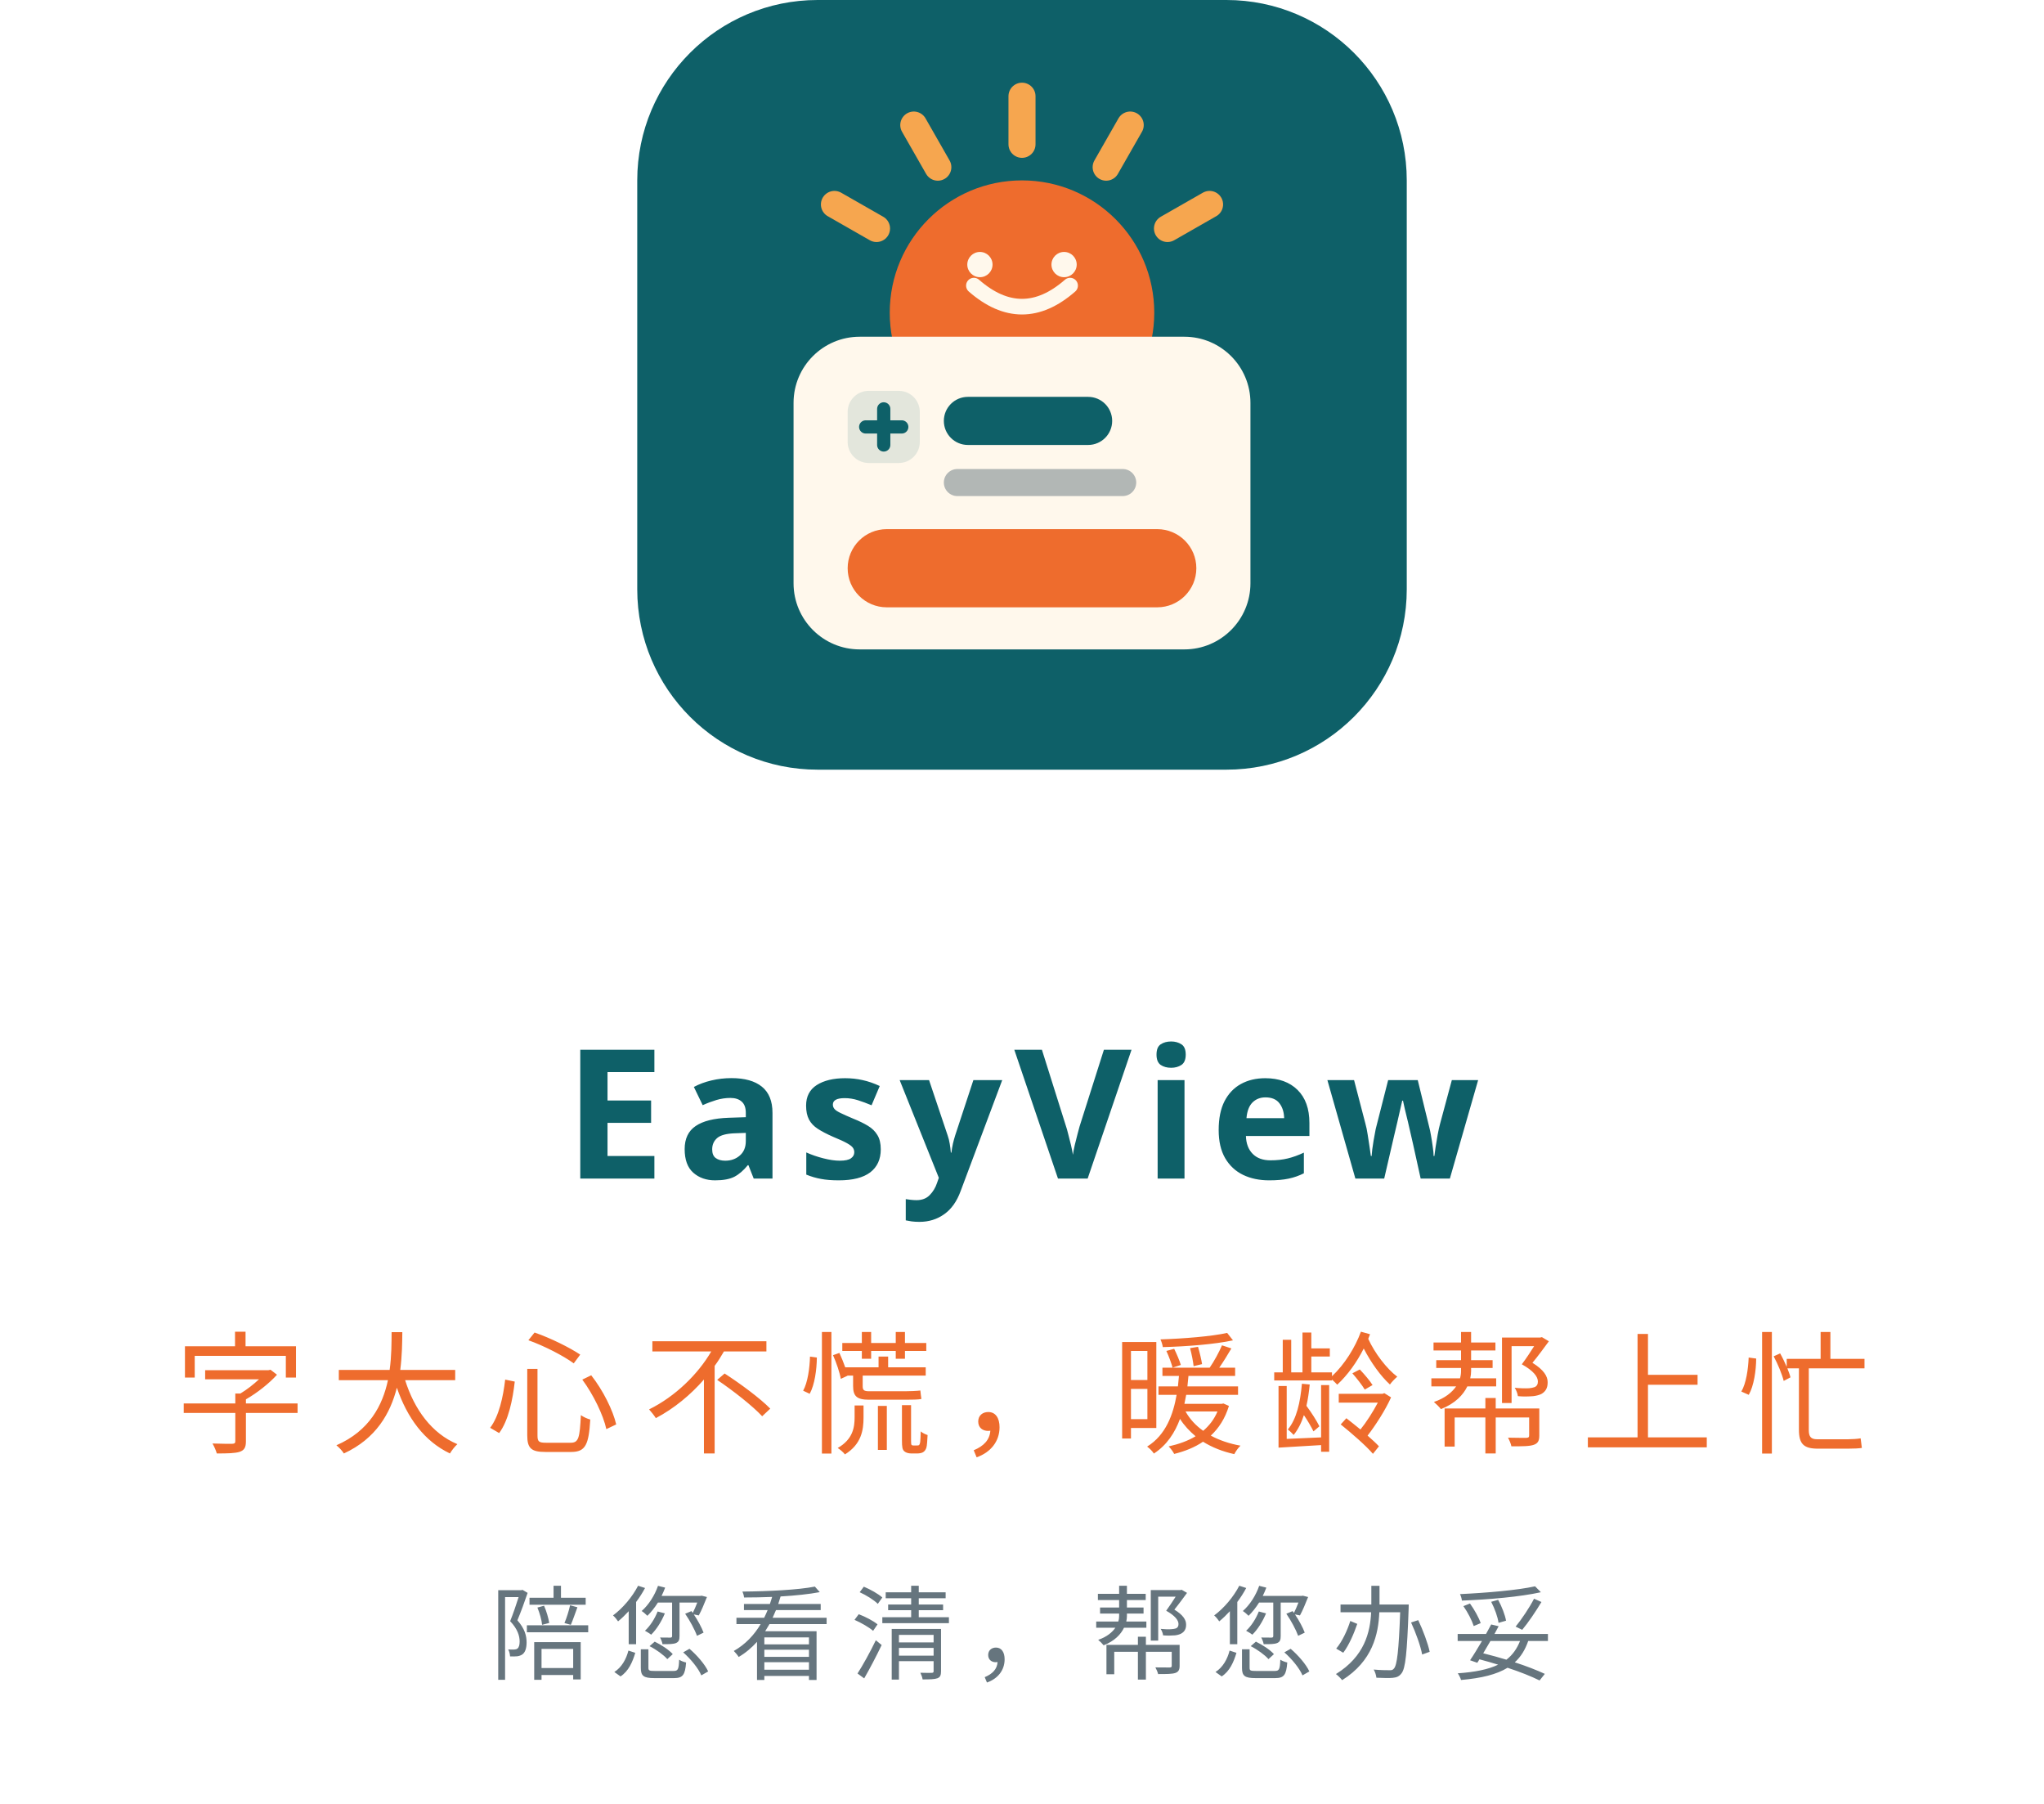
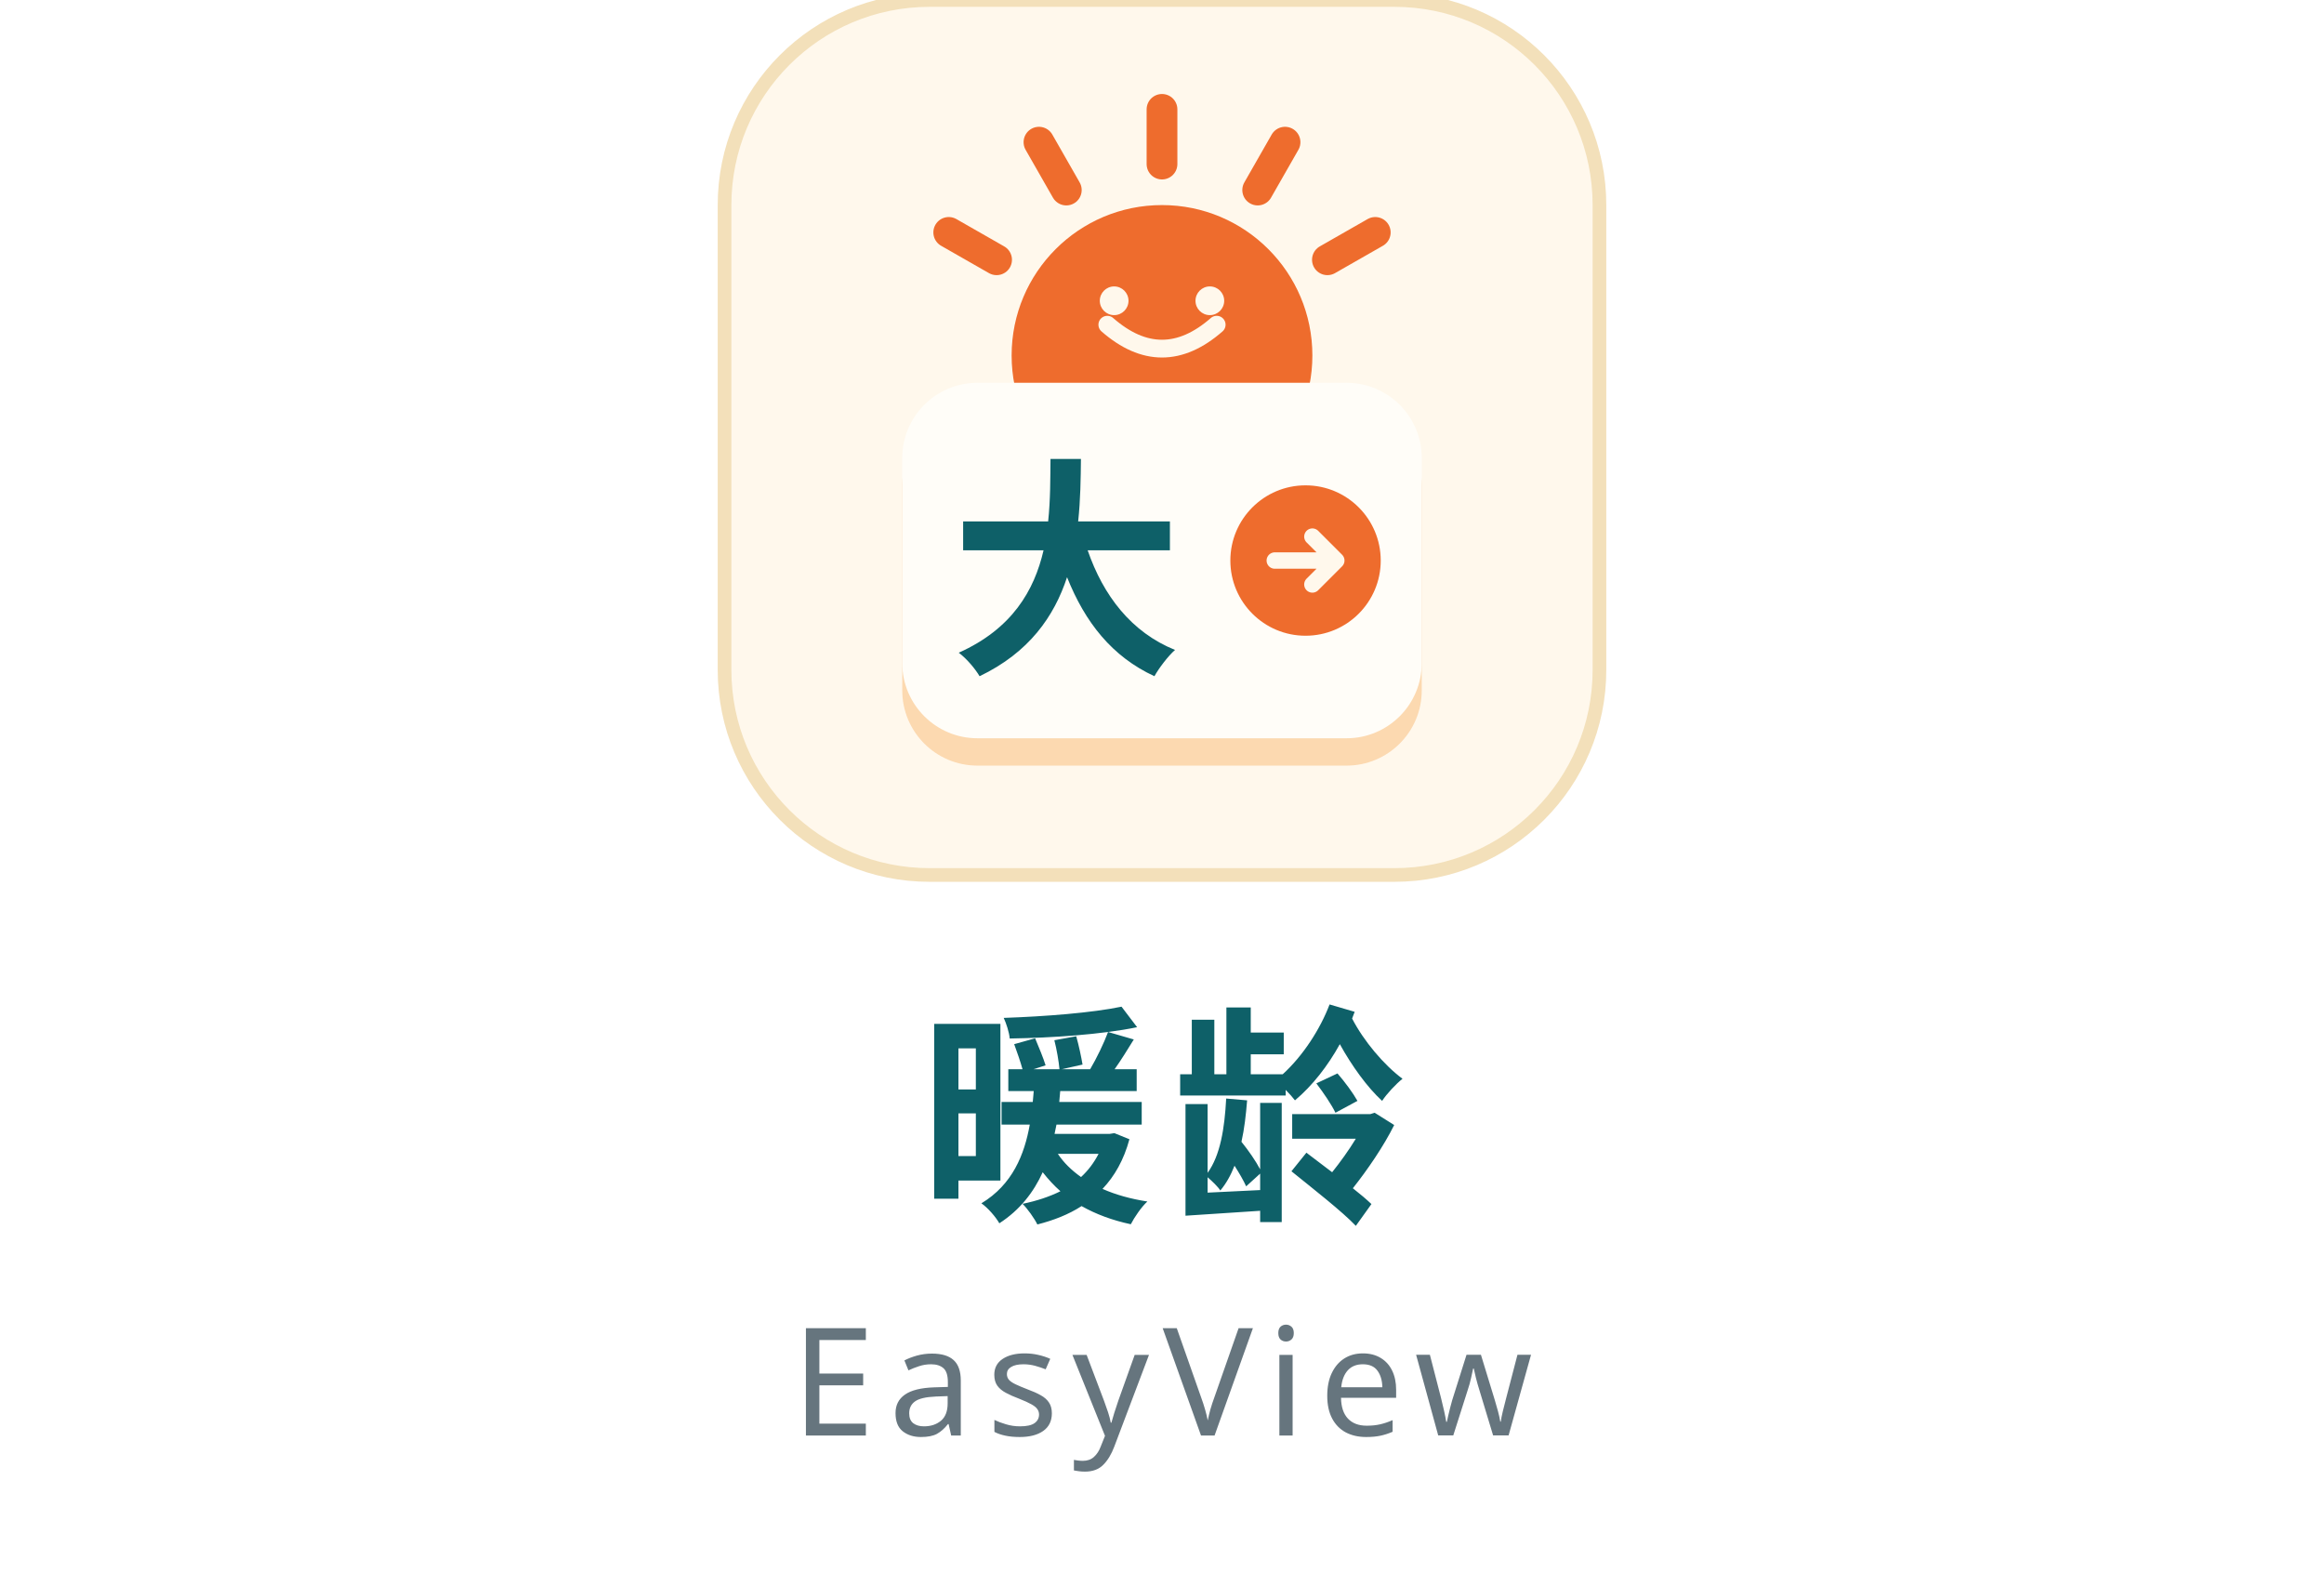
- <svg xmlns="http://www.w3.org/2000/svg" viewBox="0 0 340 300" width="340" height="300" role="img" aria-label="暖龄 EasyView · 字大心不慌，暖龄帮上忙">
+ <svg xmlns="http://www.w3.org/2000/svg" viewBox="0 0 340 230" width="340" height="230" role="img" aria-label="暖龄 EasyView">
  <g transform="translate(106,0)">
-     <rect width="128" height="128" rx="30" fill="#0E6068" />
-     <g stroke="#F6A64F" stroke-width="4.5" stroke-linecap="round">
+     <rect width="128" height="128" rx="30" fill="#FFF8EC" stroke="#F3E0BA" stroke-width="2" />
+     <g stroke="#EE6C2D" stroke-width="4.5" stroke-linecap="round">
      <path d="M39.8 38 L32.8 34" />
      <path d="M50 27.8 L46 20.8" />
      <path d="M64 24 L64 16" />
      <path d="M78 27.8 L82 20.8" />
      <path d="M88.2 38 L95.2 34" />
    </g>
    <circle cx="64" cy="52" r="22" fill="#EE6C2D" />
    <circle cx="57" cy="44" r="2.1" fill="#FFF8EC" />
    <circle cx="71" cy="44" r="2.1" fill="#FFF8EC" />
    <path d="M56 47.5 Q64 54.5 72 47.5" fill="none" stroke="#FFF8EC" stroke-width="2.6" stroke-linecap="round" />
-     <rect x="26" y="56" width="76" height="52" rx="11" fill="#FFF8EC" />
-     <rect x="35" y="65" width="12" height="12" rx="3.5" fill="#0E6068" opacity=".12" />
-     <path d="M41 68v6M38 71h6" fill="none" stroke="#0E6068" stroke-width="2.2" stroke-linecap="round" />
-     <rect x="51" y="66" width="28" height="8" rx="4" fill="#0E6068" />
-     <rect x="51" y="78" width="32" height="4.5" rx="2.25" fill="#66757E" opacity=".5" />
-     <rect x="35" y="88" width="58" height="13" rx="6.5" fill="#EE6C2D" />
+     <rect x="26" y="60" width="76" height="52" rx="11" fill="#F6A64F" opacity=".38" />
+     <rect x="26" y="56" width="76" height="52" rx="11" fill="#FFFDF8" />
+     <text x="50" y="96" text-anchor="middle" font-family="Microsoft YaHei, Noto Sans SC, sans-serif" font-size="34" font-weight="700" fill="#0E6068">大</text>
+     <circle cx="85" cy="82" r="11" fill="#EE6C2D" />
+     <path d="M80.5 82h9M86 78.5l3.5 3.5L86 85.5" fill="none" stroke="#FFF8EC" stroke-width="2.4" stroke-linecap="round" stroke-linejoin="round" />
  </g>
-   <text x="170" y="196" text-anchor="middle" font-family="Verdana, Segoe UI, sans-serif" font-size="30" font-weight="700" fill="#0E6068" letter-spacing="2">EasyView</text>
-   <text x="170" y="240" text-anchor="middle" font-family="Microsoft YaHei, Noto Sans SC, sans-serif" font-size="22" fill="#EE6C2D" letter-spacing="4">字大心不慌，暖龄帮上忙</text>
-   <text x="170" y="278" text-anchor="middle" font-family="Microsoft YaHei, Noto Sans SC, sans-serif" font-size="17" fill="#66757E" letter-spacing="3">陪您看清，帮您办妥</text>
+   <text x="170" y="176" text-anchor="middle" font-family="Microsoft YaHei, Noto Sans SC, sans-serif" font-size="34" font-weight="700" fill="#0E6068" letter-spacing="3">暖龄</text>
+   <text x="170" y="210" text-anchor="middle" font-family="Verdana, Segoe UI, sans-serif" font-size="22" fill="#66757E" letter-spacing="2">EasyView</text>
</svg>
